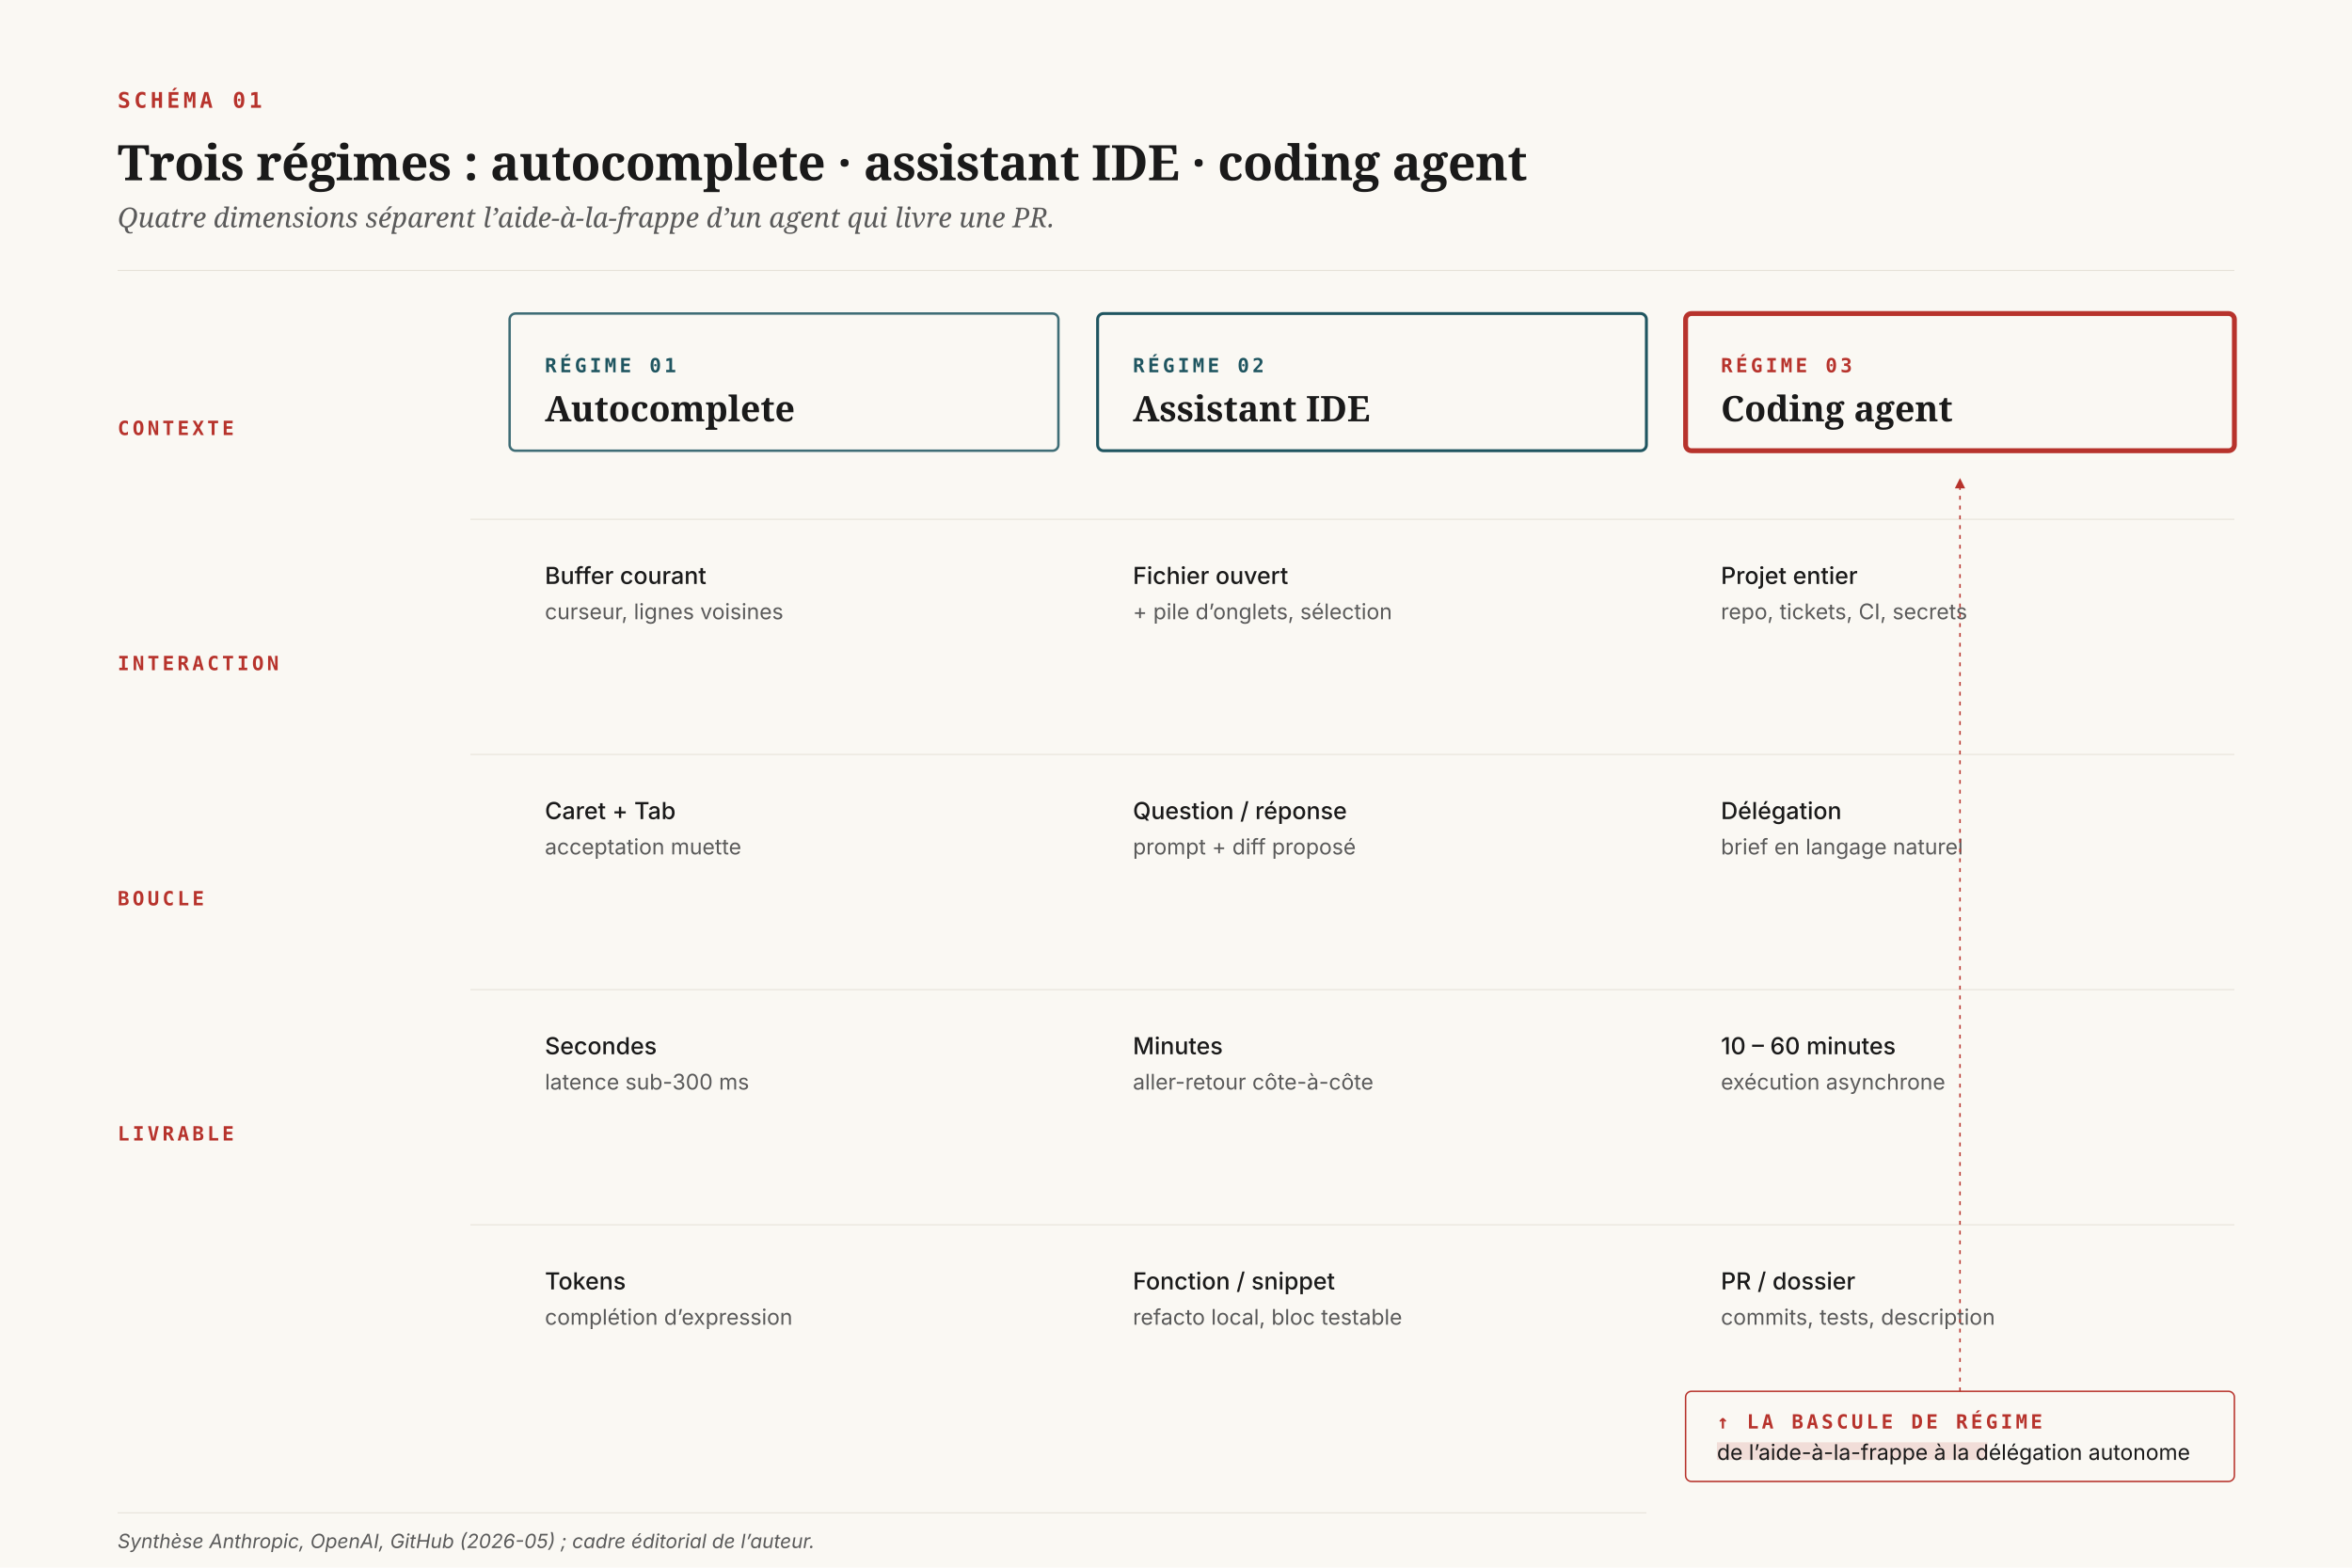
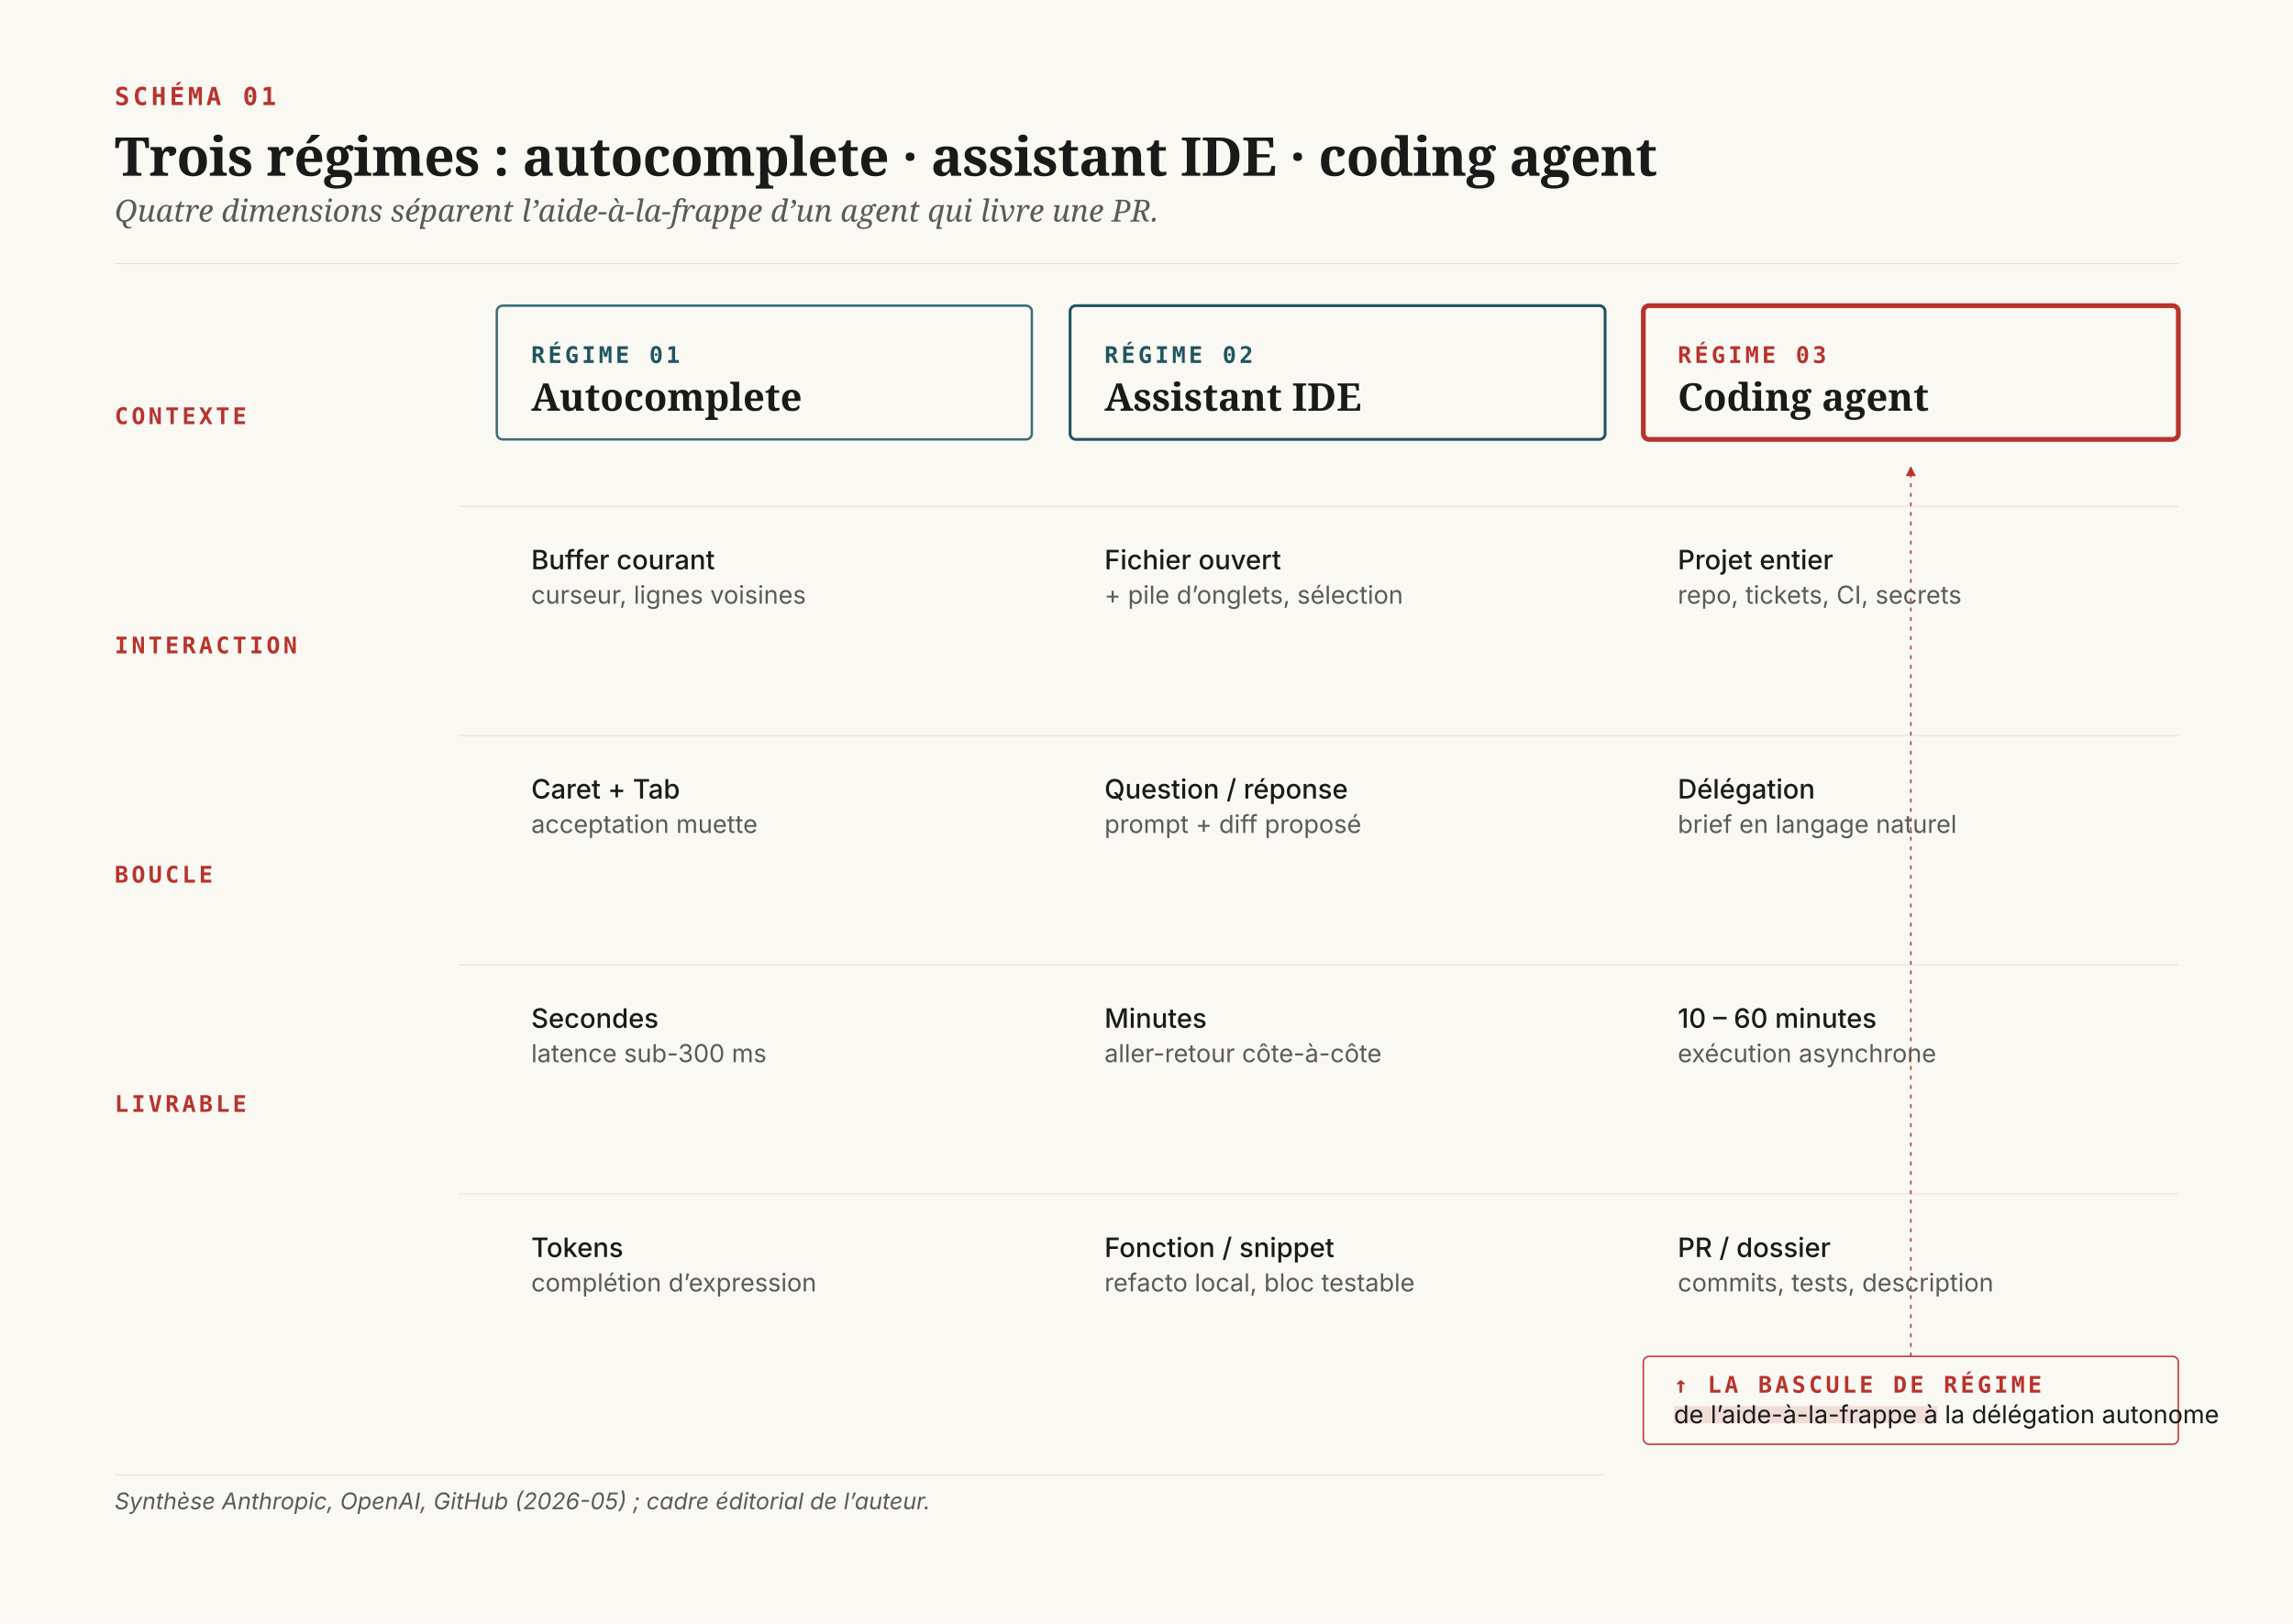
- <svg xmlns="http://www.w3.org/2000/svg" viewBox="0 0 1200 800" data-schema-id="schema-01" role="img" aria-label="Schéma 01 — Trois régimes de coding assistance">
+ <svg xmlns="http://www.w3.org/2000/svg" viewBox="0 0 1200 850" data-schema-id="schema-01" role="img" aria-label="Schéma 01 — Trois régimes de coding assistance">
  <defs>
    <style>
      .display { font-family: 'Spectral', 'Playfair Display', Georgia, serif; }
      .body    { font-family: 'Inter', 'Helvetica Neue', system-ui, sans-serif; }
      .mono    { font-family: 'JetBrains Mono', 'IBM Plex Mono', monospace; }
      .interactive { cursor: pointer; }
      .interactive:focus { outline: none; }
      .interactive:hover .col-card { filter: brightness(0.98); }
    </style>
    <marker id="arrow-carmine" viewBox="0 0 10 10" refX="8" refY="5" markerWidth="7" markerHeight="7" orient="auto-start-reverse">
      <path d="M 0 0 L 10 5 L 0 10 z" fill="#B7332C" />
    </marker>
  </defs>
-   <rect width="1200" height="800" fill="#FAF8F3" />
-   <text x="60" y="55" class="mono" font-size="11" font-weight="600" letter-spacing="1.76" fill="#B7332C">SCHÉMA 01</text>
-   <text x="60" y="92" class="display" font-size="25" font-weight="600" letter-spacing="-0.25" fill="#1A1A1A">Trois régimes : autocomplete · assistant IDE · coding agent</text>
-   <text x="60" y="116" class="display" font-style="italic" font-size="14" fill="#5A5A5A">Quatre dimensions séparent l’aide-à-la-frappe d’un agent qui livre une PR.</text>
+   <rect width="1200" height="850" fill="#FAF8F3" />
+   <text x="60" y="55" class="mono" font-size="13" font-weight="600" letter-spacing="1.76" fill="#B7332C">SCHÉMA 01</text>
+   <text x="60" y="92" class="display" font-size="28" font-weight="600" letter-spacing="-0.25" fill="#1A1A1A">Trois régimes : autocomplete · assistant IDE · coding agent</text>
+   <text x="60" y="116" class="display" font-style="italic" font-size="16" fill="#5A5A5A">Quatre dimensions séparent l’aide-à-la-frappe d’un agent qui livre une PR.</text>
  <line x1="60" y1="138" x2="1140" y2="138" stroke="#E5E1D8" stroke-width="0.5" />
-   <text x="60" y="222" class="mono" font-size="10" font-weight="600" letter-spacing="1.6" fill="#B7332C">CONTEXTE</text>
-   <text x="60" y="342" class="mono" font-size="10" font-weight="600" letter-spacing="1.6" fill="#B7332C">INTERACTION</text>
-   <text x="60" y="462" class="mono" font-size="10" font-weight="600" letter-spacing="1.6" fill="#B7332C">BOUCLE</text>
-   <text x="60" y="582" class="mono" font-size="10" font-weight="600" letter-spacing="1.6" fill="#B7332C">LIVRABLE</text>
+   <text x="60" y="222" class="mono" font-size="12" font-weight="600" letter-spacing="1.6" fill="#B7332C">CONTEXTE</text>
+   <text x="60" y="342" class="mono" font-size="12" font-weight="600" letter-spacing="1.6" fill="#B7332C">INTERACTION</text>
+   <text x="60" y="462" class="mono" font-size="12" font-weight="600" letter-spacing="1.6" fill="#B7332C">BOUCLE</text>
+   <text x="60" y="582" class="mono" font-size="12" font-weight="600" letter-spacing="1.6" fill="#B7332C">LIVRABLE</text>
  <line x1="240" y1="265" x2="1140" y2="265" stroke="#E5E1D8" stroke-width="0.5" />
  <line x1="240" y1="385" x2="1140" y2="385" stroke="#E5E1D8" stroke-width="0.5" />
  <line x1="240" y1="505" x2="1140" y2="505" stroke="#E5E1D8" stroke-width="0.5" />
  <line x1="240" y1="625" x2="1140" y2="625" stroke="#E5E1D8" stroke-width="0.5" />
  <g class="interactive" data-card="regime-autocomplete" tabindex="0" role="button" aria-label="Régime autocomplete : aide à la frappe en buffer courant, livrable en tokens.">
    <rect class="col-card" x="260" y="160" width="280" height="70" rx="3" fill="#FAF8F3" stroke="#1F5560" stroke-width="1.25" opacity="0.85" />
-     <text x="278" y="190" class="mono" font-size="10" font-weight="600" letter-spacing="1.6" fill="#1F5560">RÉGIME 01</text>
-     <text x="278" y="215" class="display" font-size="18" font-weight="600" fill="#1A1A1A">Autocomplete</text>
-     <text x="278" y="298" class="body" font-size="12" font-weight="500" fill="#1A1A1A">Buffer courant</text>
-     <text x="278" y="316" class="body" font-size="11" fill="#5A5A5A">curseur, lignes voisines</text>
-     <text x="278" y="418" class="body" font-size="12" font-weight="500" fill="#1A1A1A">Caret + Tab</text>
-     <text x="278" y="436" class="body" font-size="11" fill="#5A5A5A">acceptation muette</text>
-     <text x="278" y="538" class="body" font-size="12" font-weight="500" fill="#1A1A1A">Secondes</text>
-     <text x="278" y="556" class="body" font-size="11" fill="#5A5A5A">latence sub-300 ms</text>
-     <text x="278" y="658" class="body" font-size="12" font-weight="500" fill="#1A1A1A">Tokens</text>
-     <text x="278" y="676" class="body" font-size="11" fill="#5A5A5A">complétion d’expression</text>
+     <text x="278" y="190" class="mono" font-size="12" font-weight="600" letter-spacing="1.6" fill="#1F5560">RÉGIME 01</text>
+     <text x="278" y="215" class="display" font-size="20" font-weight="600" fill="#1A1A1A">Autocomplete</text>
+     <text x="278" y="298" class="body" font-size="14" font-weight="500" fill="#1A1A1A">Buffer courant</text>
+     <text x="278" y="316" class="body" font-size="13" fill="#5A5A5A">curseur, lignes voisines</text>
+     <text x="278" y="418" class="body" font-size="14" font-weight="500" fill="#1A1A1A">Caret + Tab</text>
+     <text x="278" y="436" class="body" font-size="13" fill="#5A5A5A">acceptation muette</text>
+     <text x="278" y="538" class="body" font-size="14" font-weight="500" fill="#1A1A1A">Secondes</text>
+     <text x="278" y="556" class="body" font-size="13" fill="#5A5A5A">latence sub-300 ms</text>
+     <text x="278" y="658" class="body" font-size="14" font-weight="500" fill="#1A1A1A">Tokens</text>
+     <text x="278" y="676" class="body" font-size="13" fill="#5A5A5A">complétion d’expression</text>
  </g>
  <g class="interactive" data-card="regime-ide" tabindex="0" role="button" aria-label="Régime assistant IDE : conversation en fichier ouvert, livrable en fonction.">
    <rect class="col-card" x="560" y="160" width="280" height="70" rx="3" fill="#FAF8F3" stroke="#1F5560" stroke-width="1.5" />
-     <text x="578" y="190" class="mono" font-size="10" font-weight="600" letter-spacing="1.6" fill="#1F5560">RÉGIME 02</text>
-     <text x="578" y="215" class="display" font-size="18" font-weight="600" fill="#1A1A1A">Assistant IDE</text>
-     <text x="578" y="298" class="body" font-size="12" font-weight="500" fill="#1A1A1A">Fichier ouvert</text>
-     <text x="578" y="316" class="body" font-size="11" fill="#5A5A5A">+ pile d’onglets, sélection</text>
-     <text x="578" y="418" class="body" font-size="12" font-weight="500" fill="#1A1A1A">Question / réponse</text>
-     <text x="578" y="436" class="body" font-size="11" fill="#5A5A5A">prompt + diff proposé</text>
-     <text x="578" y="538" class="body" font-size="12" font-weight="500" fill="#1A1A1A">Minutes</text>
-     <text x="578" y="556" class="body" font-size="11" fill="#5A5A5A">aller-retour côte-à-côte</text>
-     <text x="578" y="658" class="body" font-size="12" font-weight="500" fill="#1A1A1A">Fonction / snippet</text>
-     <text x="578" y="676" class="body" font-size="11" fill="#5A5A5A">refacto local, bloc testable</text>
+     <text x="578" y="190" class="mono" font-size="12" font-weight="600" letter-spacing="1.6" fill="#1F5560">RÉGIME 02</text>
+     <text x="578" y="215" class="display" font-size="20" font-weight="600" fill="#1A1A1A">Assistant IDE</text>
+     <text x="578" y="298" class="body" font-size="14" font-weight="500" fill="#1A1A1A">Fichier ouvert</text>
+     <text x="578" y="316" class="body" font-size="13" fill="#5A5A5A">+ pile d’onglets, sélection</text>
+     <text x="578" y="418" class="body" font-size="14" font-weight="500" fill="#1A1A1A">Question / réponse</text>
+     <text x="578" y="436" class="body" font-size="13" fill="#5A5A5A">prompt + diff proposé</text>
+     <text x="578" y="538" class="body" font-size="14" font-weight="500" fill="#1A1A1A">Minutes</text>
+     <text x="578" y="556" class="body" font-size="13" fill="#5A5A5A">aller-retour côte-à-côte</text>
+     <text x="578" y="658" class="body" font-size="14" font-weight="500" fill="#1A1A1A">Fonction / snippet</text>
+     <text x="578" y="676" class="body" font-size="13" fill="#5A5A5A">refacto local, bloc testable</text>
  </g>
  <g class="interactive" data-card="regime-agent" tabindex="0" role="button" aria-label="Régime coding agent : projet entier en délégation, livrable en pull request.">
    <rect class="col-card" x="860" y="160" width="280" height="70" rx="3" fill="#FAF8F3" stroke="#B7332C" stroke-width="2.5" />
-     <text x="878" y="190" class="mono" font-size="10" font-weight="600" letter-spacing="1.6" fill="#B7332C">RÉGIME 03</text>
-     <text x="878" y="215" class="display" font-size="18" font-weight="600" fill="#1A1A1A">Coding agent</text>
-     <text x="878" y="298" class="body" font-size="12" font-weight="500" fill="#1A1A1A">Projet entier</text>
-     <text x="878" y="316" class="body" font-size="11" fill="#5A5A5A">repo, tickets, CI, secrets</text>
-     <text x="878" y="418" class="body" font-size="12" font-weight="500" fill="#1A1A1A">Délégation</text>
-     <text x="878" y="436" class="body" font-size="11" fill="#5A5A5A">brief en langage naturel</text>
-     <text x="878" y="538" class="body" font-size="12" font-weight="500" fill="#1A1A1A">10 – 60 minutes</text>
-     <text x="878" y="556" class="body" font-size="11" fill="#5A5A5A">exécution asynchrone</text>
-     <text x="878" y="658" class="body" font-size="12" font-weight="500" fill="#1A1A1A">PR / dossier</text>
-     <text x="878" y="676" class="body" font-size="11" fill="#5A5A5A">commits, tests, description</text>
+     <text x="878" y="190" class="mono" font-size="12" font-weight="600" letter-spacing="1.6" fill="#B7332C">RÉGIME 03</text>
+     <text x="878" y="215" class="display" font-size="20" font-weight="600" fill="#1A1A1A">Coding agent</text>
+     <text x="878" y="298" class="body" font-size="14" font-weight="500" fill="#1A1A1A">Projet entier</text>
+     <text x="878" y="316" class="body" font-size="13" fill="#5A5A5A">repo, tickets, CI, secrets</text>
+     <text x="878" y="418" class="body" font-size="14" font-weight="500" fill="#1A1A1A">Délégation</text>
+     <text x="878" y="436" class="body" font-size="13" fill="#5A5A5A">brief en langage naturel</text>
+     <text x="878" y="538" class="body" font-size="14" font-weight="500" fill="#1A1A1A">10 – 60 minutes</text>
+     <text x="878" y="556" class="body" font-size="13" fill="#5A5A5A">exécution asynchrone</text>
+     <text x="878" y="658" class="body" font-size="14" font-weight="500" fill="#1A1A1A">PR / dossier</text>
+     <text x="878" y="676" class="body" font-size="13" fill="#5A5A5A">commits, tests, description</text>
  </g>
  <g>
    <rect x="860" y="710" width="280" height="46" rx="3" fill="#FAF8F3" stroke="#B7332C" stroke-width="0.75" />
    <rect x="876" y="736" width="138" height="9" fill="#B7332C" fill-opacity="0.14" />
-     <text x="876" y="729" class="mono" font-size="10" font-weight="600" letter-spacing="1.6" fill="#B7332C">↑ LA BASCULE DE RÉGIME</text>
-     <text x="876" y="745" class="body" font-size="11" fill="#1A1A1A">de l’aide-à-la-frappe à la délégation autonome</text>
+     <text x="876" y="729" class="mono" font-size="12" font-weight="600" letter-spacing="1.6" fill="#B7332C">↑ LA BASCULE DE RÉGIME</text>
+     <text x="876" y="745" class="body" font-size="13" fill="#1A1A1A">de l’aide-à-la-frappe à la délégation autonome</text>
  </g>
  <line x1="1000" y1="710" x2="1000" y2="245" stroke="#B7332C" stroke-width="0.75" stroke-dasharray="2 3" marker-end="url(#arrow-carmine)" />
  <line x1="60" y1="772" x2="840" y2="772" stroke="#E5E1D8" stroke-width="0.5" />
-   <text x="60" y="790" class="body" font-style="italic" font-size="10" fill="#5A5A5A">Synthèse Anthropic, OpenAI, GitHub (2026-05) ; cadre éditorial de l’auteur.</text>
+   <text x="60" y="790" class="body" font-style="italic" font-size="12" fill="#5A5A5A">Synthèse Anthropic, OpenAI, GitHub (2026-05) ; cadre éditorial de l’auteur.</text>
</svg>
